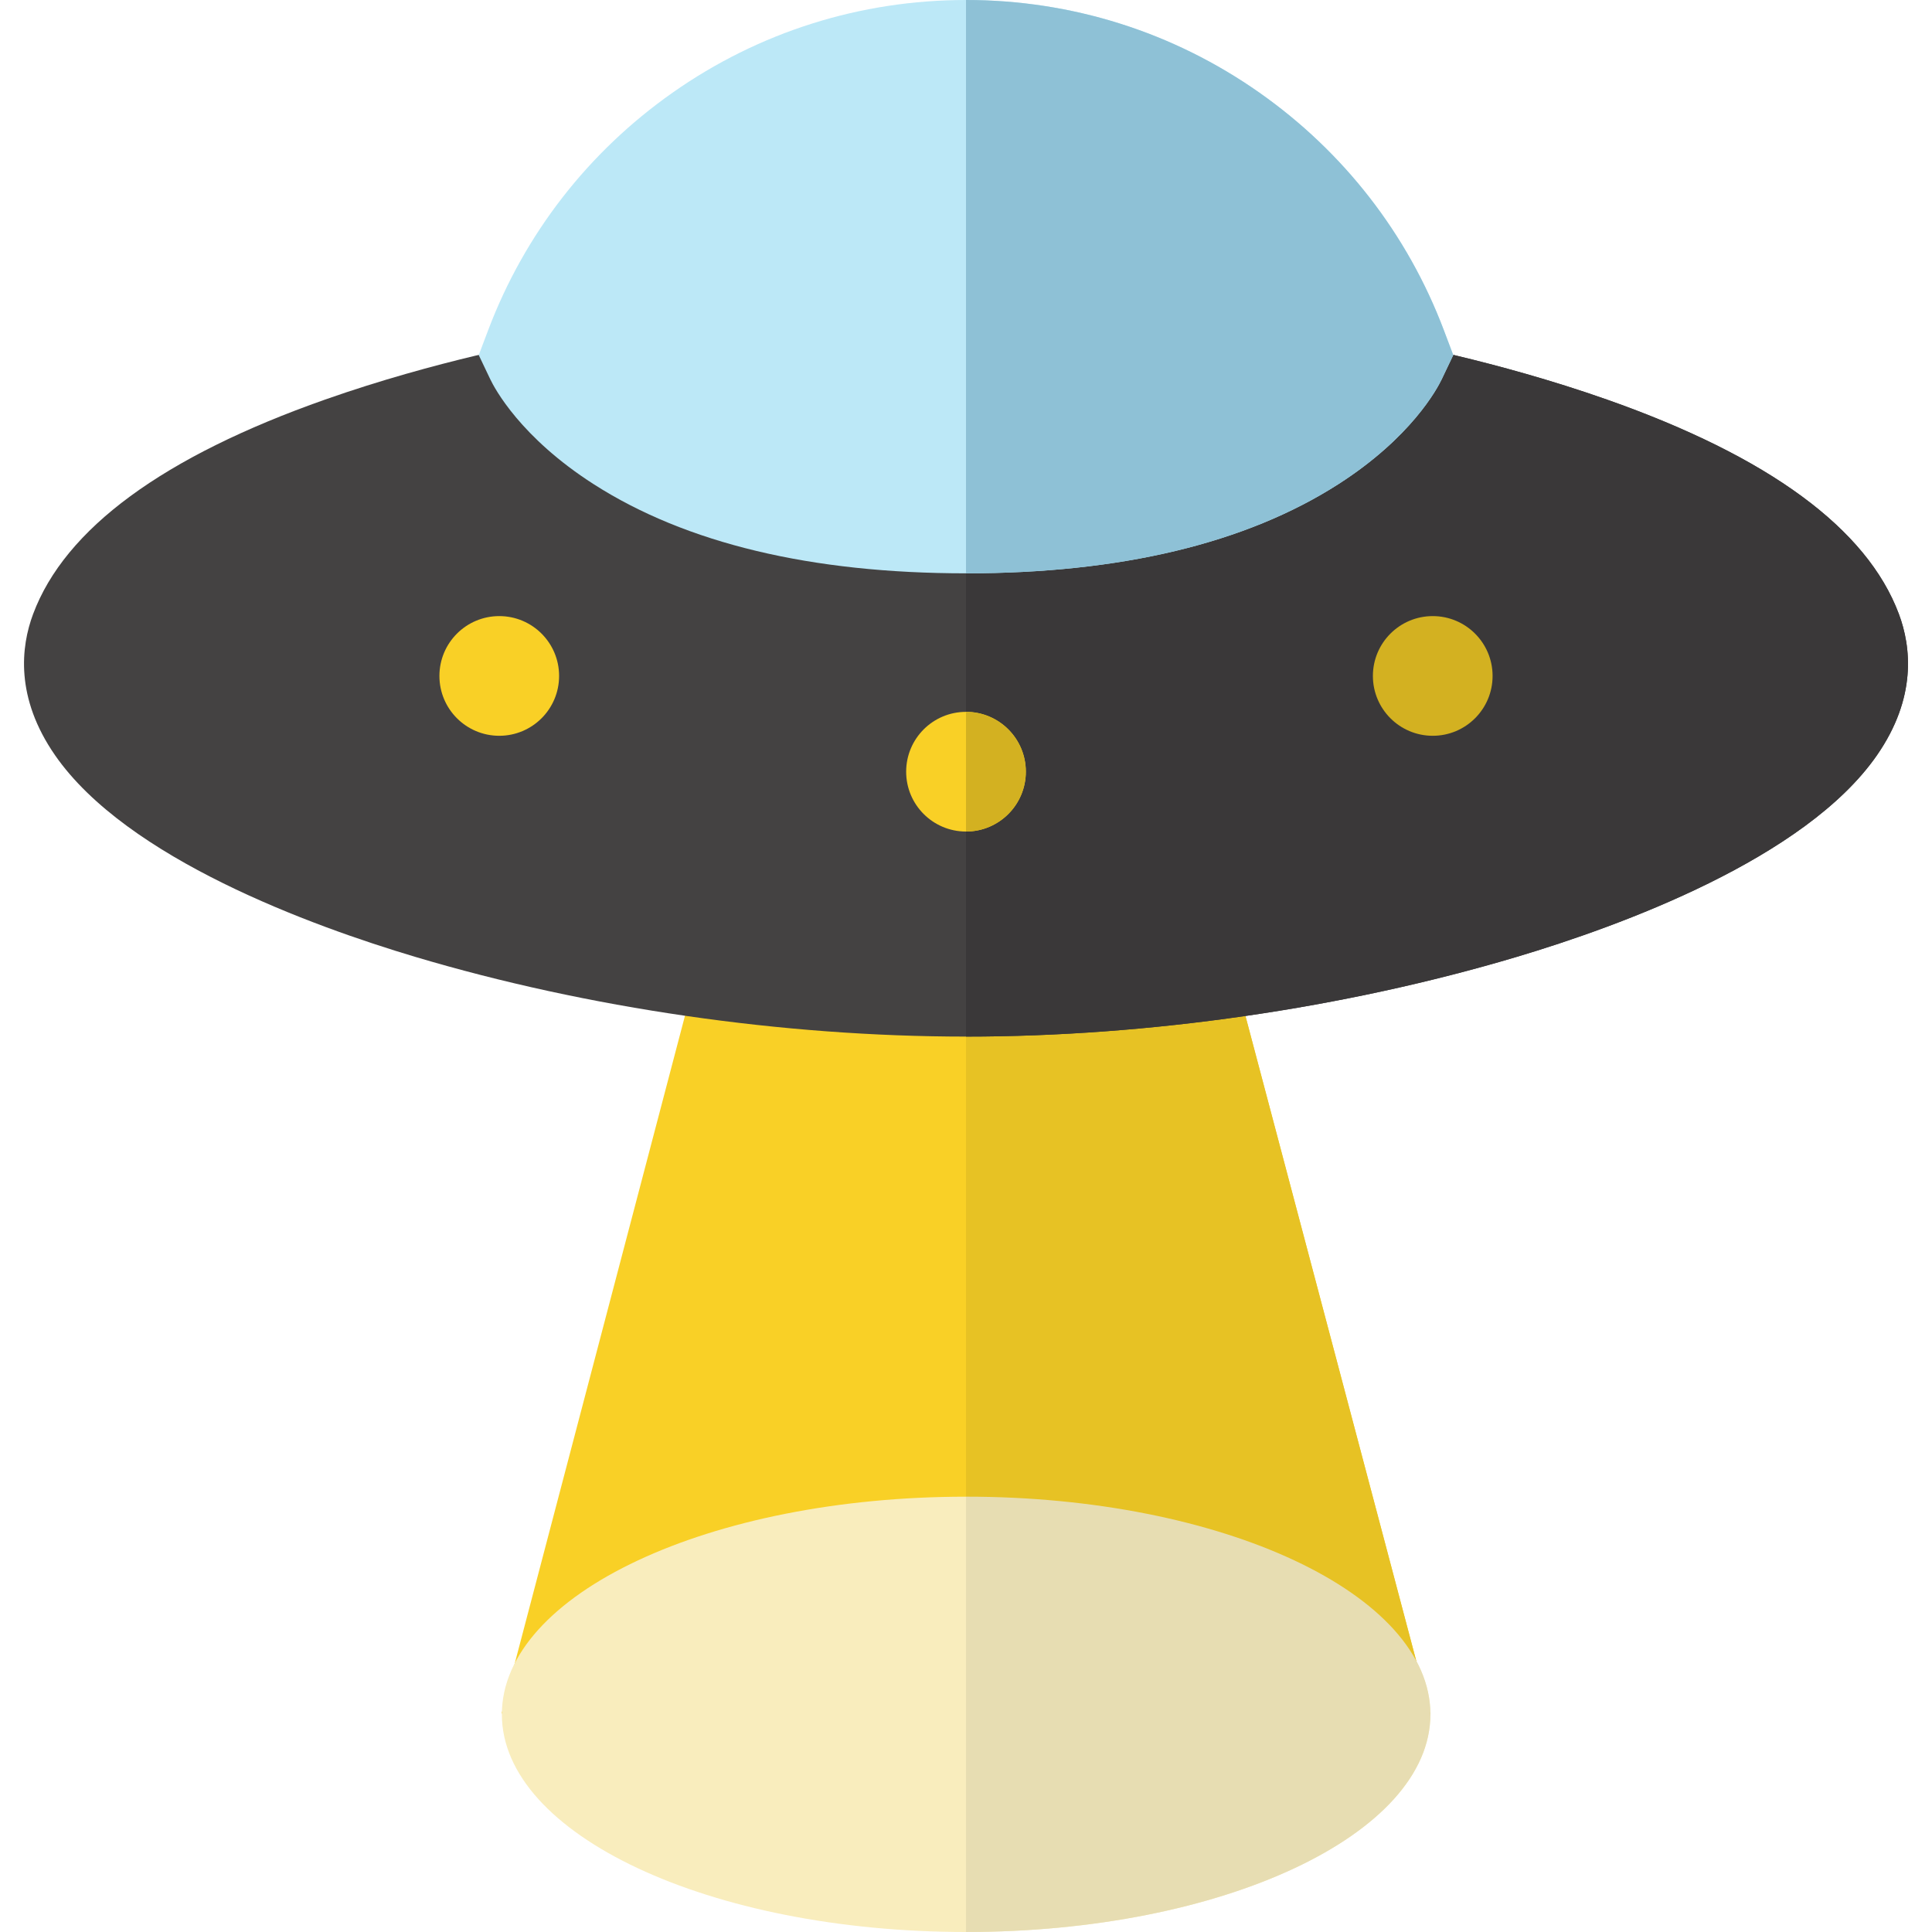
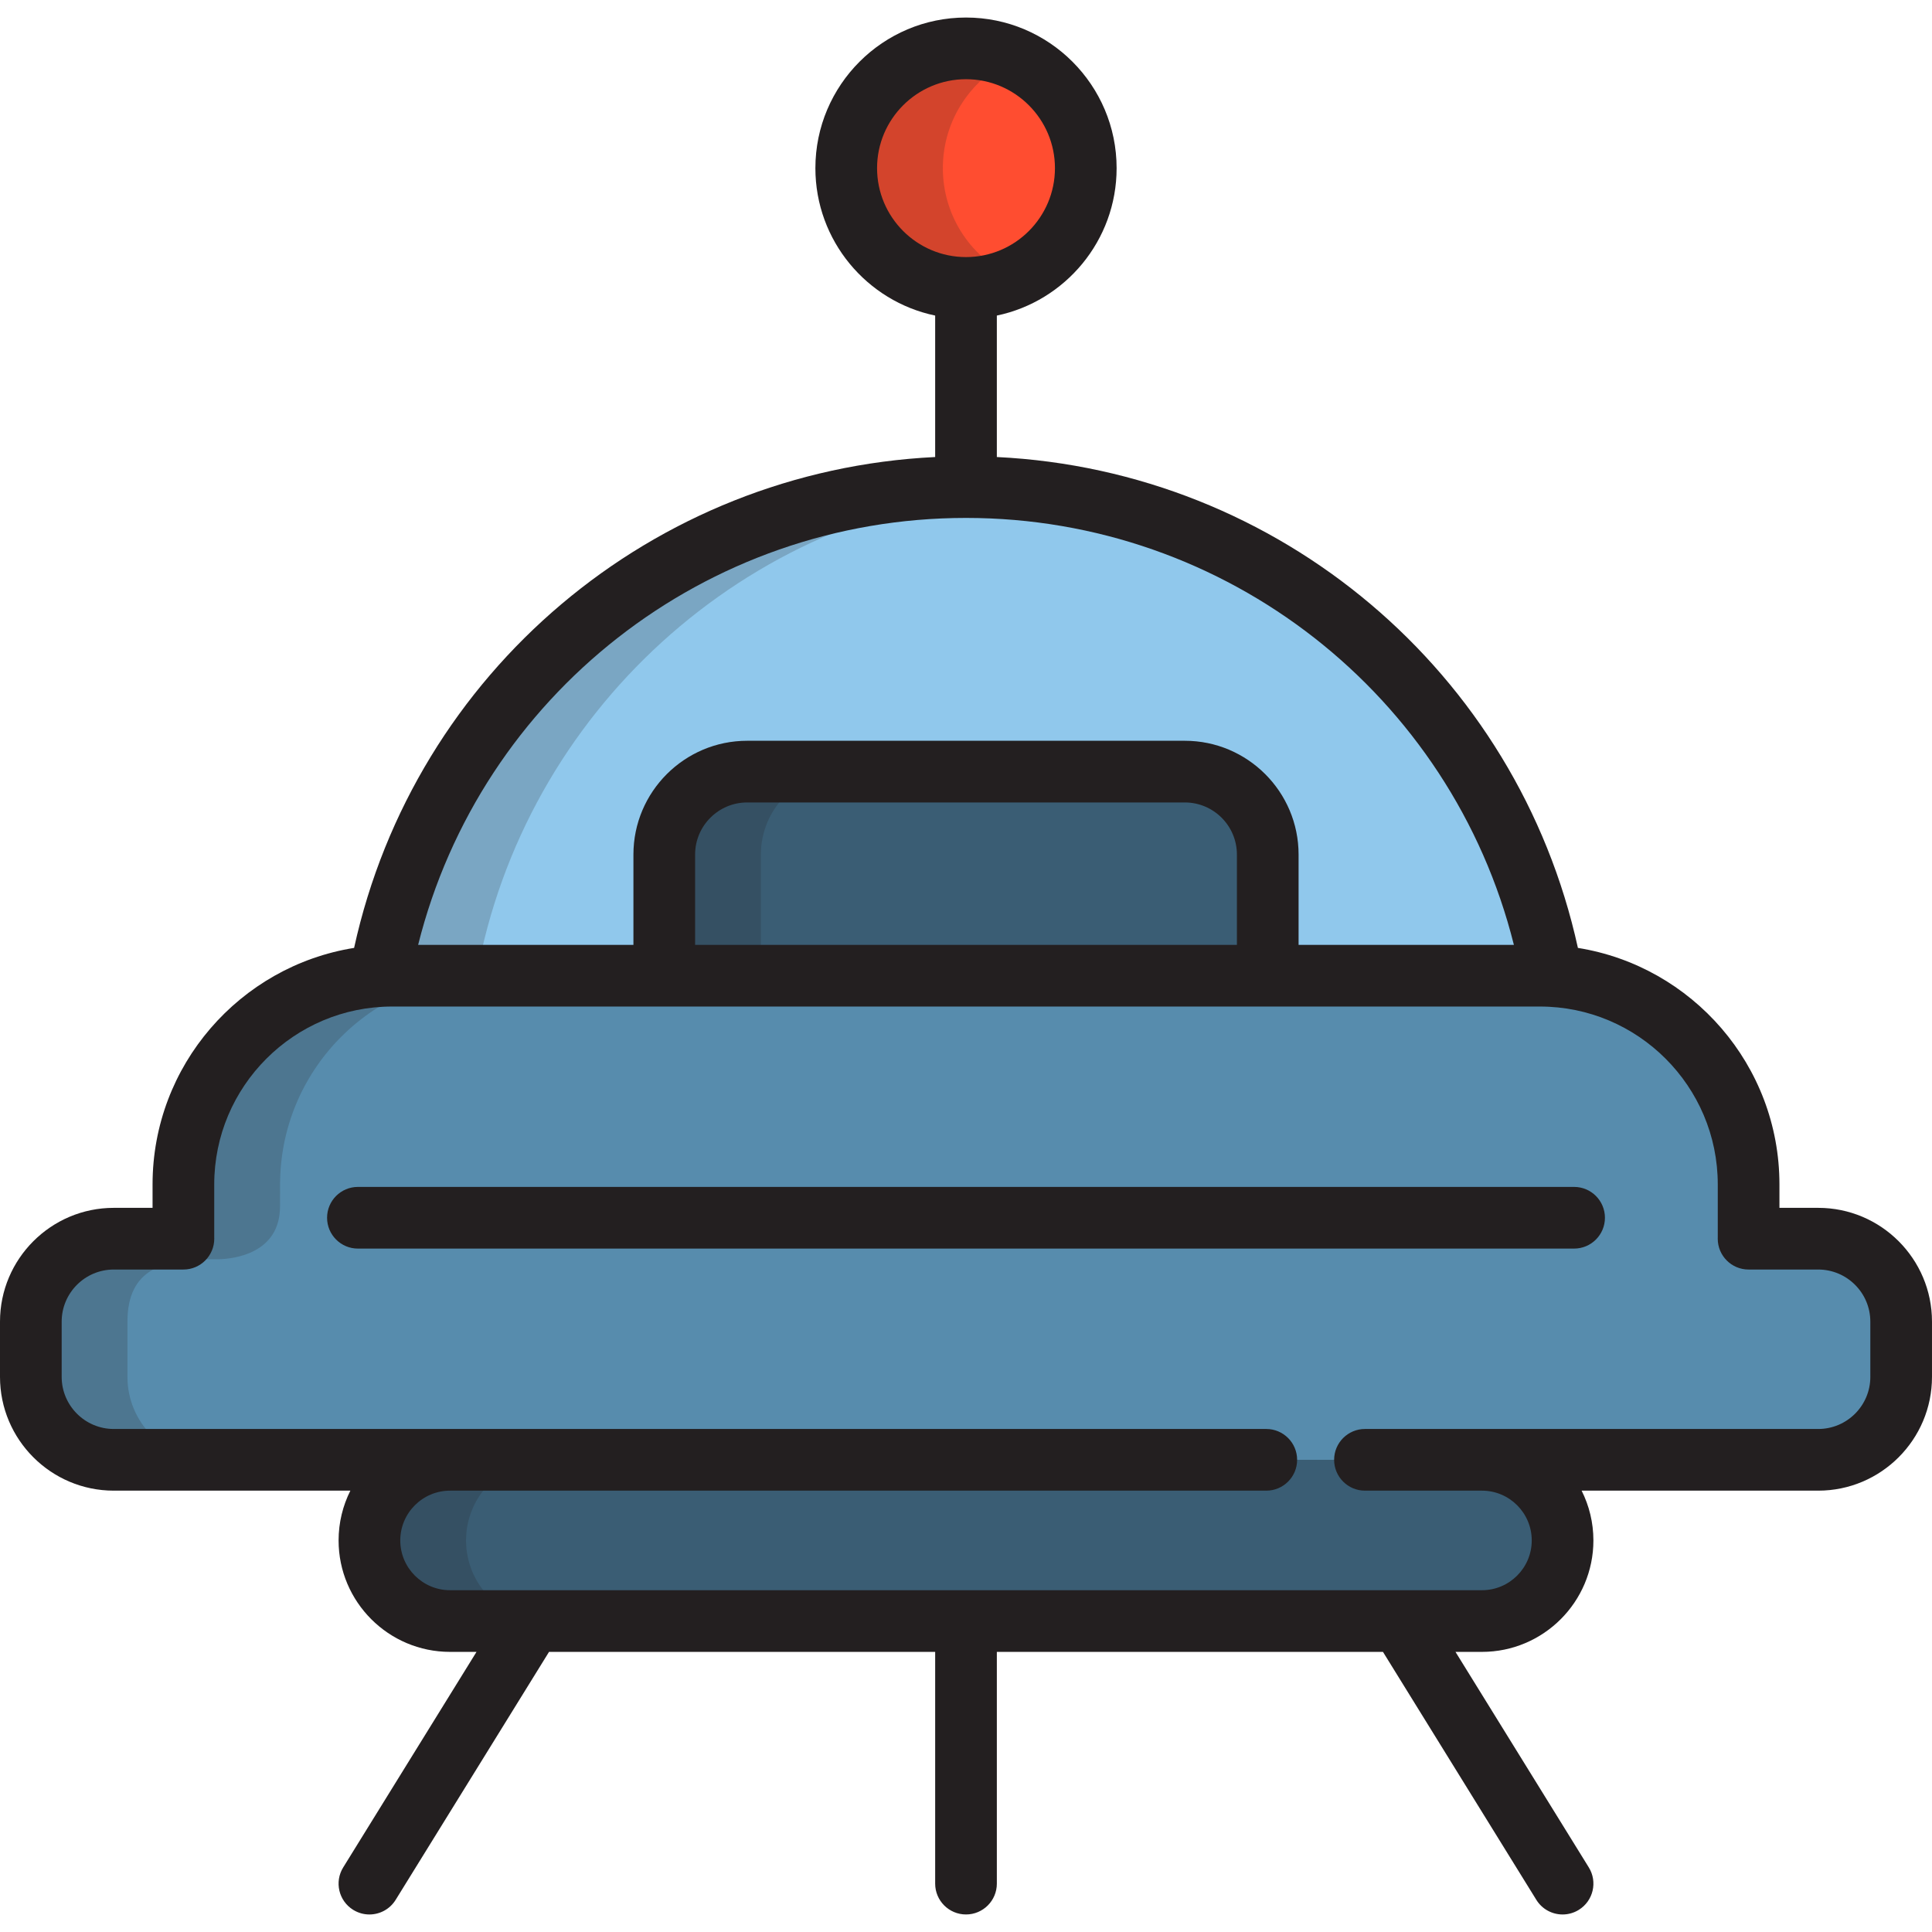
- <svg xmlns="http://www.w3.org/2000/svg" version="1.1" id="Layer_1" x="0px" y="0px" viewBox="0 0 512.004 512.004" style="enable-background:new 0 0 512.004 512.004;" xml:space="preserve">
-   <polygon style="fill:#F9D026;" points="132.932,454.077 217.449,132.509 293.874,132.583 379.073,454.318 " />
-   <ellipse style="fill:#F9EDBD;" cx="256.036" cy="454.322" rx="123.036" ry="57.682" />
-   <polygon style="fill:#E7C224;" points="293.874,132.583 256.002,132.546 256.002,454.197 379.073,454.318 " />
-   <path style="fill:#E7DDB2;" d="M256.035,396.634c-0.011,0-0.021,0-0.032,0V512c0.011,0,0.021,0,0.032,0  c67.952,0,123.039-25.826,123.039-57.682S323.987,396.634,256.035,396.634z" />
-   <path style="fill:#444242;" d="M503.237,162.745c-8.439-22.618-34.478-41.748-77.391-56.855  c-29.661-10.443-56.903-15.322-58.049-15.525l-111.795,0H144.206c-1.145,0.203-28.387,5.081-58.047,15.524  c-42.915,15.108-68.952,34.237-77.391,56.855c-3.213,8.612-4.806,22.097,5.847,37.442c18.994,27.359,67.919,45.19,95.392,53.384  c45.705,13.633,97.554,21.139,145.995,21.139s100.29-7.506,145.995-21.139c27.473-8.194,76.398-26.025,95.392-53.384  C508.043,184.841,506.45,171.355,503.237,162.745z" />
-   <path style="fill:#3A3839;" d="M503.237,162.745c-8.439-22.618-34.478-41.748-77.391-56.855  c-29.661-10.443-56.903-15.322-58.049-15.525l-111.795-0.001v184.344c48.441,0,100.29-7.506,145.995-21.139  c27.473-8.194,76.398-26.025,95.392-53.384C508.043,184.841,506.45,171.355,503.237,162.745z" />
-   <circle style="fill:#F9D026;" cx="132.31" cy="179.133" r="15.859" />
-   <circle style="fill:#D3B121;" cx="379.695" cy="179.133" r="15.859" />
-   <path style="fill:#BCE8F7;" d="M382.628,87.477c-9.621-25.442-26.509-47.192-48.838-62.9C310.933,8.498,284.034,0,256.002,0l0,0  c-28.033,0-54.931,8.498-77.787,24.577c-22.329,15.707-39.217,37.459-48.838,62.9l-2.504,6.621l3.044,6.39  c1.175,2.469,8.024,15.407,27.422,27.834c24.465,15.672,57.659,23.618,98.661,23.618l0,0c41.002,0,74.198-7.946,98.662-23.619  c19.398-12.426,26.246-25.367,27.422-27.834l3.044-6.391L382.628,87.477z" />
-   <path style="fill:#8EC1D6;" d="M382.628,87.477c-9.621-25.442-26.509-47.192-48.838-62.9C310.933,8.498,284.035,0,256.002,0l0,0  v151.94l0,0c41.002,0,74.198-7.946,98.662-23.619c19.398-12.426,26.246-25.366,27.422-27.834l3.045-6.391L382.628,87.477z" />
-   <path style="fill:#F9D026;" d="M256.002,188.651L256.002,188.651c-8.759,0-15.859,7.1-15.859,15.859  c0,8.759,7.1,15.859,15.859,15.859l0,0c8.759,0,15.859-7.1,15.859-15.859C271.861,195.751,264.761,188.651,256.002,188.651z" />
-   <path style="fill:#D3B121;" d="M271.861,204.509c0-8.759-7.1-15.859-15.859-15.859v31.717  C264.761,220.368,271.861,213.268,271.861,204.509z" />
+ <svg xmlns="http://www.w3.org/2000/svg" version="1.1" id="Layer_1" x="0px" y="0px" viewBox="0 0 511.997 511.997" style="enable-background:new 0 0 511.997 511.997;" xml:space="preserve">
+   <path style="fill:#578CAD;" d="M361.728,386.863h120.124c12.137,0,21.976-9.837,21.976-21.974v-14.65  c0-12.138-9.838-21.976-21.976-21.976h-18.461c0-0.044,0.007-0.087,0.007-0.132v-14.258c0-30.544-24.762-55.306-55.305-55.306  H103.908c-30.543,0-55.305,24.762-55.305,55.306v14.258c0,0.045,0.007,0.088,0.007,0.132H30.148  c-12.137,0-21.976,9.837-21.976,21.976v14.65c0,12.137,9.838,21.974,21.976,21.974h305.43" />
+   <path style="fill:#90C8EC;" d="M100.688,258.568h310.626c-13.395-73.635-77.81-129.485-155.314-129.485  C178.498,129.082,114.083,184.933,100.688,258.568z" />
+   <g>
+     <path style="fill:#3A5D74;" d="M335.964,258.568v-32.107c0-12.136-9.838-21.976-21.973-21.976H198.01   c-12.135,0-21.973,9.839-21.973,21.976v32.107H335.964z" />
+     <path style="fill:#3A5D74;" d="M392.733,386.863H134.552h-15.285c-11.798,0-21.364,9.566-21.364,21.364   c0,11.8,9.566,21.364,21.364,21.364h273.466c11.801,0,21.364-9.564,21.364-21.364C414.097,396.43,404.534,386.863,392.733,386.863z   " />
+   </g>
+   <path style="fill:#FF4D30;" d="M287.741,44.56c0,17.53-14.212,31.741-31.742,31.741S224.258,62.09,224.258,44.56  c0-17.533,14.212-31.743,31.742-31.743S287.741,27.027,287.741,44.56z" />
+   <g style="opacity:0.2;">
+     <path style="fill:#231F20;" d="M103.908,258.568c-30.543,0-55.305,24.762-55.305,55.306v14.258c0,0.045,0.007,0.088,0.007,0.132   H30.148c-12.137,0-21.976,9.837-21.976,21.976v14.65c0,12.137,9.838,21.974,21.976,21.974h25.606   c-12.137,0-21.976-9.837-21.976-21.974v-14.65c0-14.211,9.838-16.527,21.976-16.527h2.275c4.05-0.126,16.181-1.544,16.181-14.028   v-0.362c0-0.154,0.011-5.751,0.012-5.905c0.004-0.247,0.01-0.49,0.019-0.715c0.625-30.002,25.125-54.135,55.276-54.135   L103.908,258.568L103.908,258.568z" />
+   </g>
+   <g style="opacity:0.2;">
+     <path style="fill:#231F20;" d="M268.803,129.604c-4.223-0.339-8.491-0.522-12.803-0.522c-77.502,0-141.917,55.851-155.312,129.485   h25.606C138.944,189.029,197.099,135.361,268.803,129.604z" />
+   </g>
+   <g style="opacity:0.2;">
+     <path style="fill:#231F20;" d="M223.616,204.485H198.01c-12.135,0-21.973,9.839-21.973,21.976v32.107h25.606v-32.107   C201.643,214.326,211.481,204.485,223.616,204.485z" />
+   </g>
+   <g style="opacity:0.2;">
+     <path style="fill:#231F20;" d="M123.509,408.229c0-11.798,9.566-21.364,21.364-21.364h-10.321h-15.285   c-11.798,0-21.364,9.566-21.364,21.364c0,11.8,9.566,21.364,21.364,21.364h25.606C133.075,429.592,123.509,420.028,123.509,408.229   z" />
+   </g>
+   <g style="opacity:0.2;">
+     <path style="fill:#231F20;" d="M249.865,44.56c0-12.975,7.786-24.123,18.939-29.046c-3.917-1.729-8.246-2.697-12.803-2.697   c-17.53,0-31.742,14.21-31.742,31.743c0,17.53,14.212,31.741,31.742,31.741c4.557,0,8.886-0.968,12.803-2.697   C257.651,68.681,249.865,57.532,249.865,44.56z" />
+   </g>
+   <g>
+     <path style="fill:#231F20;" d="M481.852,320.091h-10.284v-6.217c0-31.575-23.176-57.831-53.408-62.671   c-16.049-73.199-79.237-126.451-153.989-130.088V83.629c18.102-3.781,31.742-19.861,31.742-39.068   c0-22.009-17.906-39.915-39.914-39.915s-39.914,17.906-39.914,39.915c0,19.208,13.64,35.287,31.742,39.068v37.486   c-74.749,3.637-137.937,56.889-153.987,130.087c-30.233,4.839-53.41,31.096-53.41,62.672v6.217H30.147   C13.524,320.091,0,333.616,0,350.239v14.65c0,16.623,13.524,30.147,30.148,30.147h62.703c-1.993,3.974-3.122,8.452-3.122,13.192   c0,16.286,13.25,29.536,29.536,29.536h7.013L90.95,494.88c-2.374,3.839-1.187,8.875,2.652,11.249   c1.339,0.828,2.824,1.223,4.291,1.223c2.737,0,5.412-1.375,6.958-3.875l40.646-65.714h102.331v61.414   c0,4.514,3.658,8.172,8.172,8.172c4.514,0,8.172-3.658,8.172-8.172v-61.414h102.327l40.646,65.714   c1.546,2.5,4.221,3.875,6.958,3.875c1.468,0,2.953-0.394,4.291-1.223c3.838-2.375,5.025-7.412,2.652-11.249l-35.329-57.116h7.013   c16.287,0,29.536-13.25,29.536-29.536c0-4.74-1.129-9.218-3.122-13.192h62.703c16.623,0,30.148-13.523,30.148-30.147v-14.65   C512,333.616,498.476,320.091,481.852,320.091z M232.431,44.56c0-12.997,10.573-23.571,23.57-23.571   c12.997,0,23.57,10.574,23.57,23.571c0,12.996-10.573,23.569-23.57,23.569C243.004,68.129,232.431,57.556,232.431,44.56z    M255.999,137.254c69.085,0,128.646,47.018,145.195,113.141h-57.058v-23.935c0-16.623-13.523-30.148-30.146-30.148H198.01   c-16.622,0-30.146,13.524-30.146,30.148v23.935h-57.056C127.355,184.274,186.915,137.254,255.999,137.254z M327.791,250.395   H184.209v-23.935c0-7.611,6.191-13.803,13.801-13.803H313.99c7.61,0,13.801,6.192,13.801,13.803L327.791,250.395L327.791,250.395z    M495.656,364.89c0,7.61-6.192,13.802-13.803,13.802H361.728c-4.514,0-8.172,3.658-8.172,8.172s3.658,8.172,8.172,8.172h31.005   c7.274,0,13.192,5.919,13.192,13.192c0,7.274-5.919,13.192-13.192,13.192H119.267c-7.274,0-13.192-5.918-13.192-13.192   s5.919-13.192,13.192-13.192h15.285h201.025c4.514,0,8.172-3.658,8.172-8.172s-3.658-8.172-8.172-8.172H134.552h-15.285H30.148   c-7.611,0-13.803-6.192-13.803-13.802v-14.65c0-7.611,6.192-13.803,13.803-13.803h18.461c4.514,0,8.172-3.658,8.172-8.172   c0-0.11-0.002-0.22-0.007-0.331v-14.058c0-25.99,21.143-47.134,47.133-47.134h72.128h159.928h72.128   c25.99,0,47.133,21.144,47.133,47.134v14.075c-0.004,0.111-0.007,0.22-0.007,0.315c0,4.514,3.658,8.172,8.172,8.172h18.461   c7.611,0,13.803,6.192,13.803,13.803v14.65H495.656z" />
+     <path style="fill:#231F20;" d="M417.149,314.543H94.851c-4.514,0-8.172,3.658-8.172,8.172s3.658,8.172,8.172,8.172h322.299   c4.514,0,8.172-3.658,8.172-8.172C425.322,318.202,421.663,314.543,417.149,314.543z" />
+   </g>
  <g>
</g>
  <g>
</g>
  <g>
</g>
  <g>
</g>
  <g>
</g>
  <g>
</g>
  <g>
</g>
  <g>
</g>
  <g>
</g>
  <g>
</g>
  <g>
</g>
  <g>
</g>
  <g>
</g>
  <g>
</g>
  <g>
</g>
</svg>
